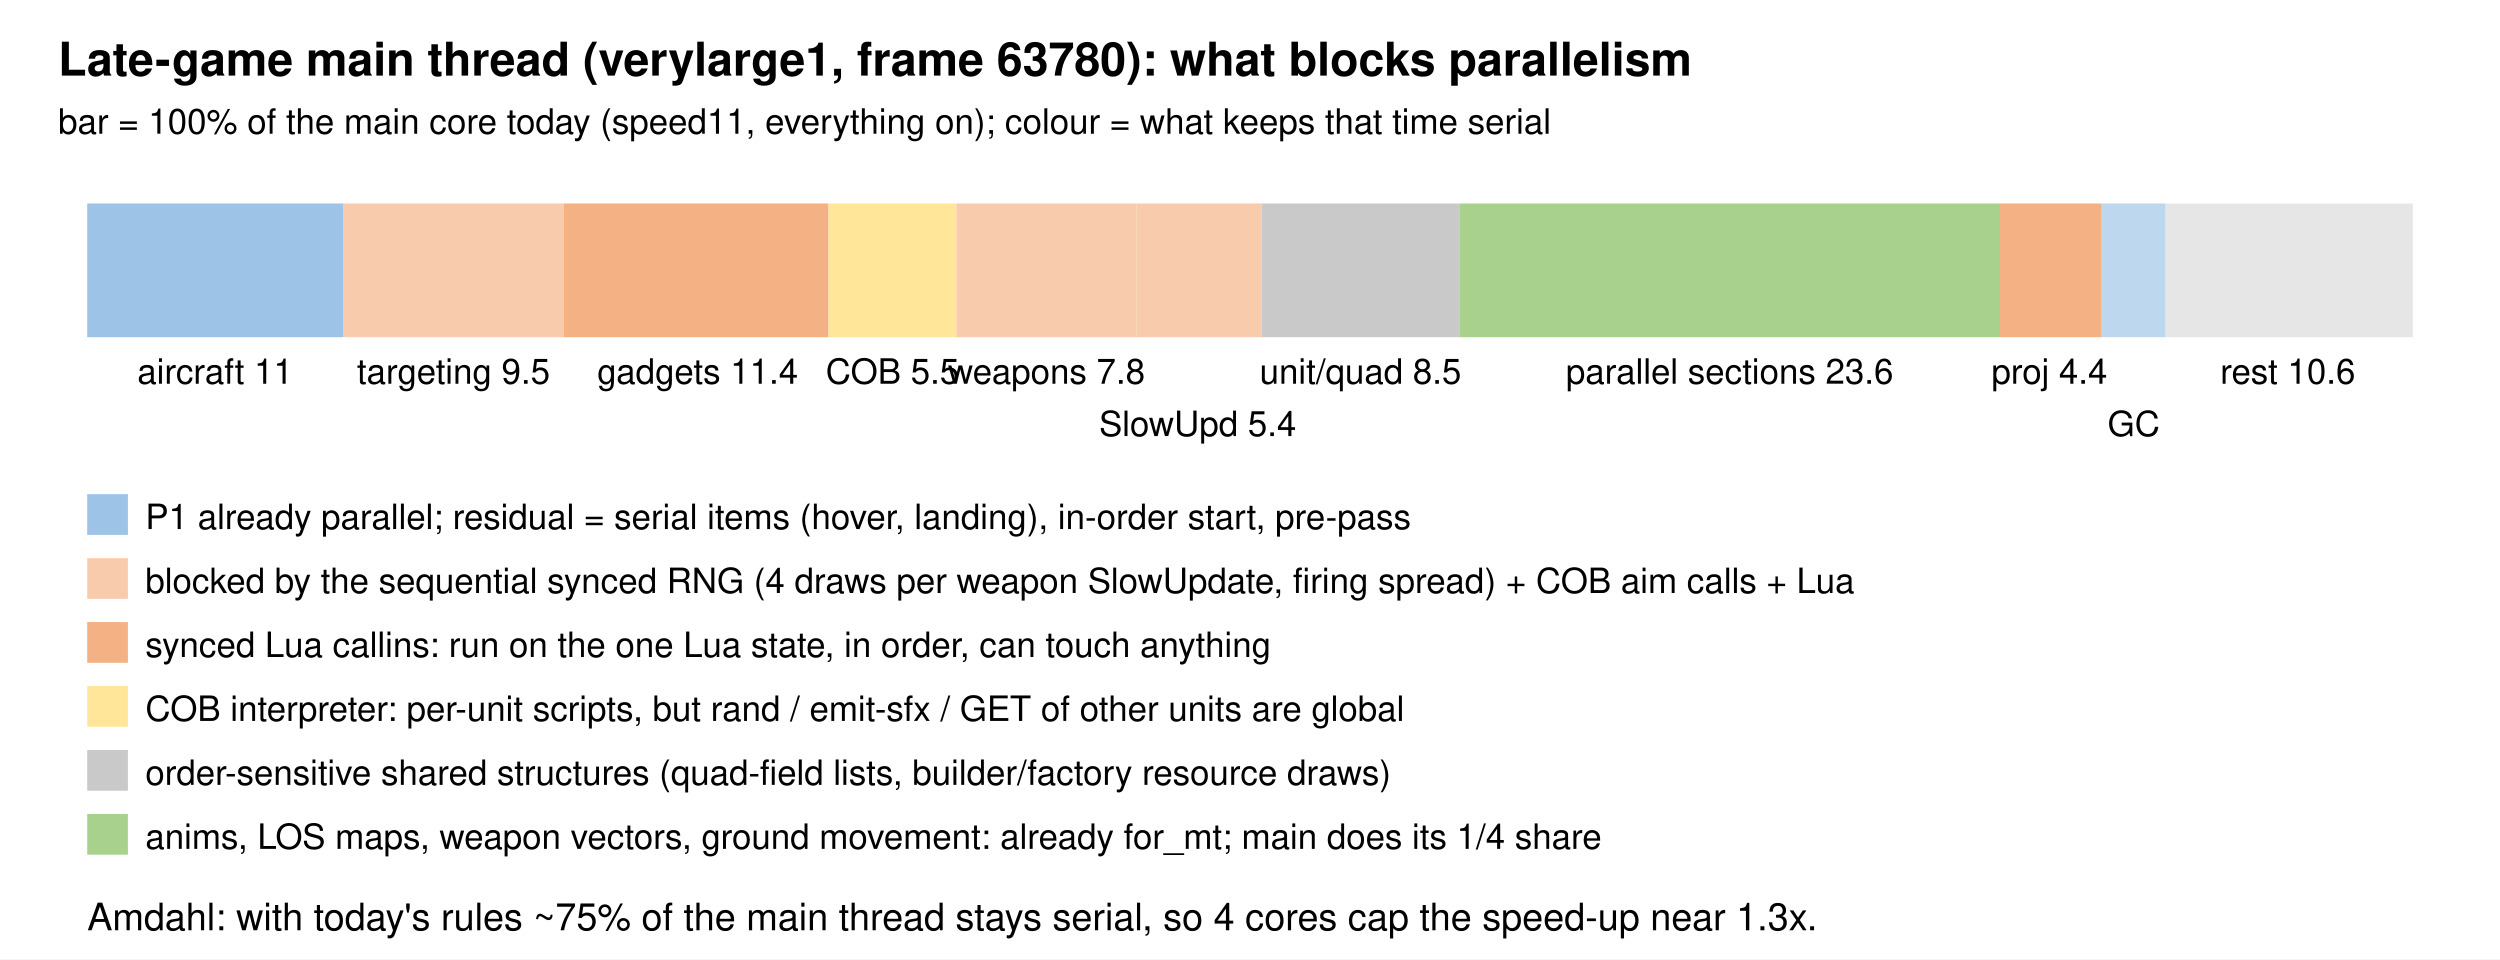
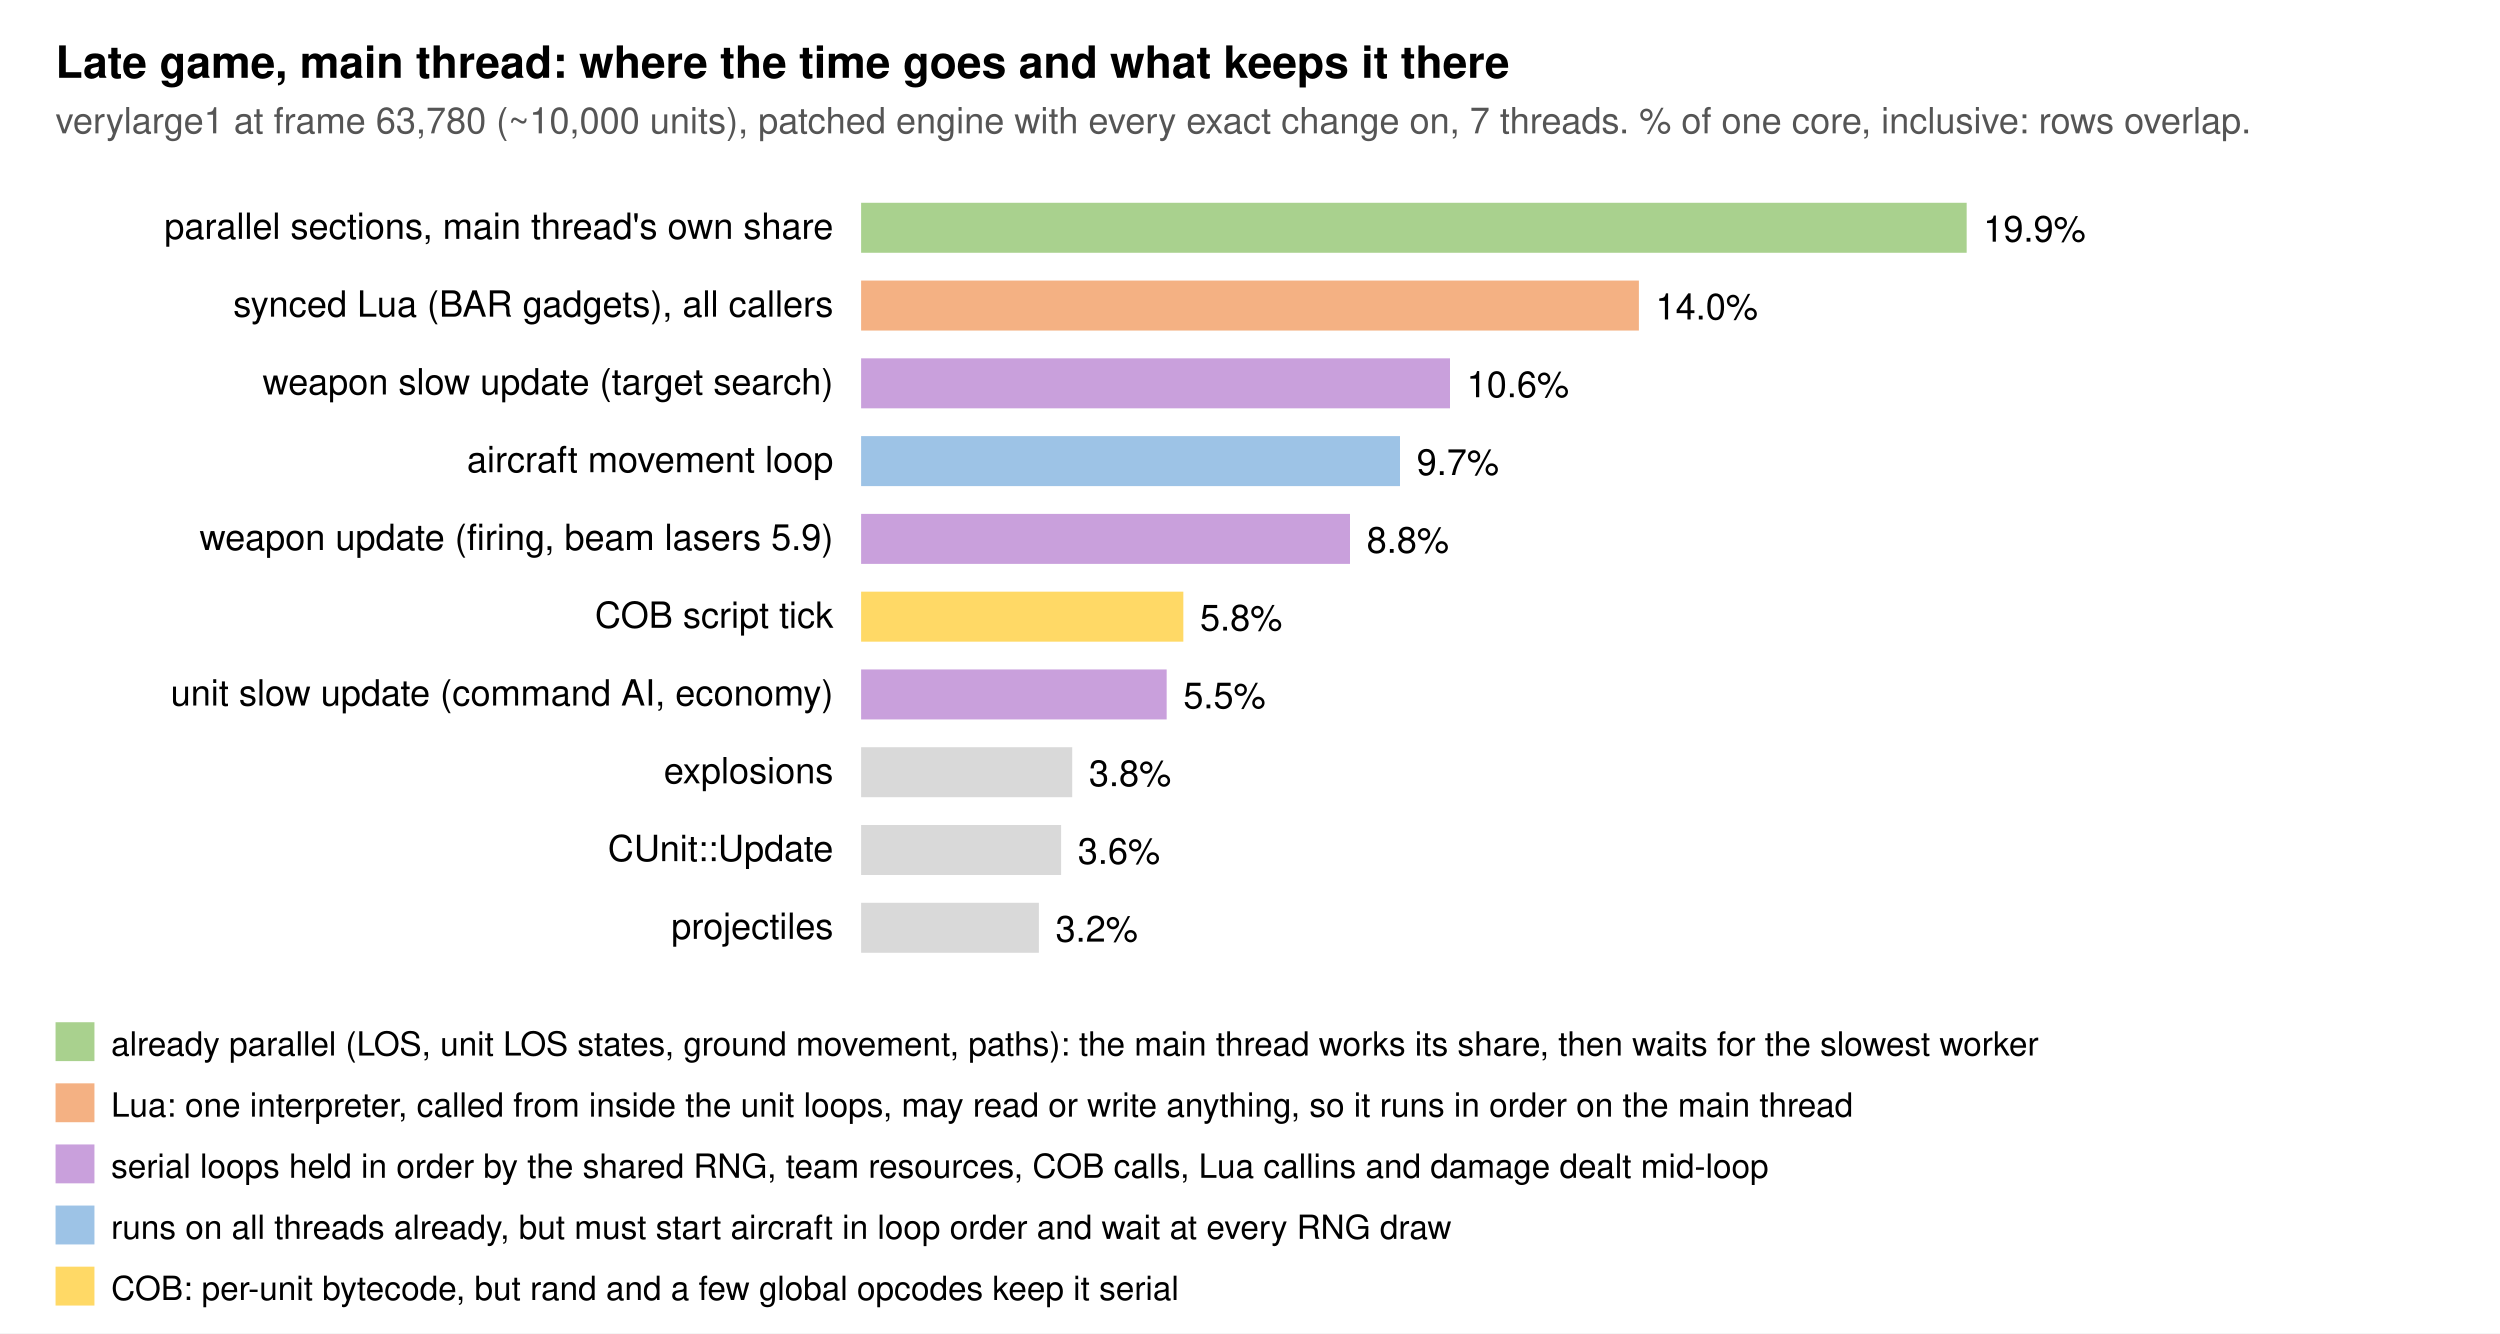
- <svg xmlns="http://www.w3.org/2000/svg" width="860" height="330" viewBox="0 0 860 330" font-family="Helvetica, Arial, sans-serif" font-size="12">
-   <rect width="860" height="330" fill="#ffffff" />
-   <text x="20" y="26" font-size="16" font-weight="bold">Late-game main thread (verylarge1, frame 63780): what blocks parallelism</text>
-   <text x="20" y="46">bar = 100% of the main core today (speed11, everything on); colour = what keeps that time serial</text>
-   <g transform="translate(30,70)">
-     <rect x="0" y="0" width="88" height="46" fill="#9dc3e6" />
-     <text x="44" y="62" text-anchor="middle">aircraft 11</text>
-     <rect x="88" y="0" width="76" height="46" fill="#f8cbad" />
-     <text x="126" y="62" text-anchor="middle">targeting 9.5</text>
-     <rect x="164" y="0" width="91" height="46" fill="#f4b183" />
-     <text x="210" y="62" text-anchor="middle">gadgets 11.4</text>
-     <rect x="255" y="0" width="44" height="46" fill="#ffe699" />
-     <text x="277" y="62" text-anchor="middle">COB 5.5</text>
-     <rect x="299" y="0" width="62" height="46" fill="#f8cbad" />
-     <text x="330" y="62" text-anchor="middle">weapons 7.8</text>
-     <rect x="361" y="0" width="43" height="46" fill="#f8cbad" />
-     <text x="382" y="80" text-anchor="middle">SlowUpd 5.4</text>
-     <rect x="404" y="0" width="68" height="46" fill="#c9c9c9" />
-     <text x="438" y="62" text-anchor="middle">unit/quad 8.5</text>
-     <rect x="472" y="0" width="186" height="46" fill="#a9d18e" />
-     <text x="565" y="62" text-anchor="middle">parallel sections 23.6</text>
-     <rect x="658" y="0" width="35" height="46" fill="#f4b183" />
-     <text x="675" y="62" text-anchor="middle">proj 4.4</text>
-     <rect x="693" y="0" width="22" height="46" fill="#bdd7ee" />
-     <text x="704" y="80" text-anchor="middle">GC</text>
-     <rect x="715" y="0" width="85" height="46" fill="#e7e6e6" />
-     <text x="757" y="62" text-anchor="middle">rest 10.6</text>
+ <svg xmlns="http://www.w3.org/2000/svg" width="900" height="480" viewBox="0 0 900 480" font-family="Helvetica, Arial, sans-serif" font-size="13">
+   <rect width="900" height="480" fill="#ffffff" />
+   <text x="20" y="28" font-size="16" font-weight="bold">Late game, main thread: where the time goes and what keeps it there</text>
+   <text x="20" y="48" fill="#555">verylarge1 at frame 63,780 (~10,000 units), patched engine with every exact change on, 7 threads. % of one core, inclusive: rows overlap.</text>
+   <g font-size="13">
+     <text x="300" y="86" text-anchor="end">parallel sections, main thread's own share</text>
+     <rect x="310" y="73" width="398" height="18" fill="#a9d18e" />
+     <text x="714" y="87">19.9%</text>
+     <text x="300" y="114" text-anchor="end">synced Lua (BAR gadgets), all callers</text>
+     <rect x="310" y="101" width="280" height="18" fill="#f4b183" />
+     <text x="596" y="115">14.0%</text>
+     <text x="300" y="142" text-anchor="end">weapon slow update (target search)</text>
+     <rect x="310" y="129" width="212" height="18" fill="#c9a0dc" />
+     <text x="528" y="143">10.6%</text>
+     <text x="300" y="170" text-anchor="end">aircraft movement loop</text>
+     <rect x="310" y="157" width="194" height="18" fill="#9dc3e6" />
+     <text x="510" y="171">9.7%</text>
+     <text x="300" y="198" text-anchor="end">weapon update (firing, beam lasers 5.9)</text>
+     <rect x="310" y="185" width="176" height="18" fill="#c9a0dc" />
+     <text x="492" y="199">8.8%</text>
+     <text x="300" y="226" text-anchor="end">COB script tick</text>
+     <rect x="310" y="213" width="116" height="18" fill="#ffd966" />
+     <text x="432" y="227">5.8%</text>
+     <text x="300" y="254" text-anchor="end">unit slow update (command AI, economy)</text>
+     <rect x="310" y="241" width="110" height="18" fill="#c9a0dc" />
+     <text x="426" y="255">5.5%</text>
+     <text x="300" y="282" text-anchor="end">explosions</text>
+     <rect x="310" y="269" width="76" height="18" fill="#d9d9d9" />
+     <text x="392" y="283">3.8%</text>
+     <text x="300" y="310" text-anchor="end">CUnit::Update</text>
+     <rect x="310" y="297" width="72" height="18" fill="#d9d9d9" />
+     <text x="388" y="311">3.6%</text>
+     <text x="300" y="338" text-anchor="end">projectiles</text>
+     <rect x="310" y="325" width="64" height="18" fill="#d9d9d9" />
+     <text x="380" y="339">3.2%</text>
  </g>
-   <g transform="translate(30,170)" font-size="12">
-     <rect x="0" y="0" width="14" height="14" fill="#9dc3e6" />
-     <text x="20" y="12">P1 already parallel; residual = serial items (hover, landing), in-order start, pre-pass</text>
-     <rect x="0" y="22" width="14" height="14" fill="#f8cbad" />
-     <text x="20" y="34">blocked by the sequential synced RNG (4 draws per weapon SlowUpdate, firing spread) + COB aim calls + Lua</text>
-     <rect x="0" y="44" width="14" height="14" fill="#f4b183" />
-     <text x="20" y="56">synced Lua callins: run on the one Lua state, in order, can touch anything</text>
-     <rect x="0" y="66" width="14" height="14" fill="#ffe699" />
-     <text x="20" y="78">COB interpreter: per-unit scripts, but rand / emit-sfx / GET of other units are global</text>
-     <rect x="0" y="88" width="14" height="14" fill="#c9c9c9" />
-     <text x="20" y="100">order-sensitive shared structures (quad-field lists, builder/factory resource draws)</text>
-     <rect x="0" y="110" width="14" height="14" fill="#a9d18e" />
-     <text x="20" y="122">anims, LOS maps, weapon vectors, ground movement: already for_mt; main does its 1/4 share</text>
-     <text x="0" y="150" font-size="13">Amdahl: with today's rules ~75% of the main thread stays serial, so 4 cores cap the speed-up near 1.3x.</text>
+   <g font-size="12">
+     <rect x="20" y="368" width="14" height="14" fill="#a9d18e" />
+     <text x="40" y="380">already parallel (LOS, unit LOS states, ground movement, paths): the main thread works its share, then waits for the slowest worker</text>
+     <rect x="20" y="390" width="14" height="14" fill="#f4b183" />
+     <text x="40" y="402">Lua: one interpreter, called from inside the unit loops, may read or write anything, so it runs in order on the main thread</text>
+     <rect x="20" y="412" width="14" height="14" fill="#c9a0dc" />
+     <text x="40" y="424">serial loops held in order by the shared RNG, team resources, COB calls, Lua callins and damage dealt mid-loop</text>
+     <rect x="20" y="434" width="14" height="14" fill="#9dc3e6" />
+     <text x="40" y="446">runs on all threads already, but must start aircraft in loop order and wait at every RNG draw</text>
+     <rect x="20" y="456" width="14" height="14" fill="#ffd966" />
+     <text x="40" y="468">COB: per-unit bytecode, but rand and a few global opcodes keep it serial</text>
  </g>
</svg>
